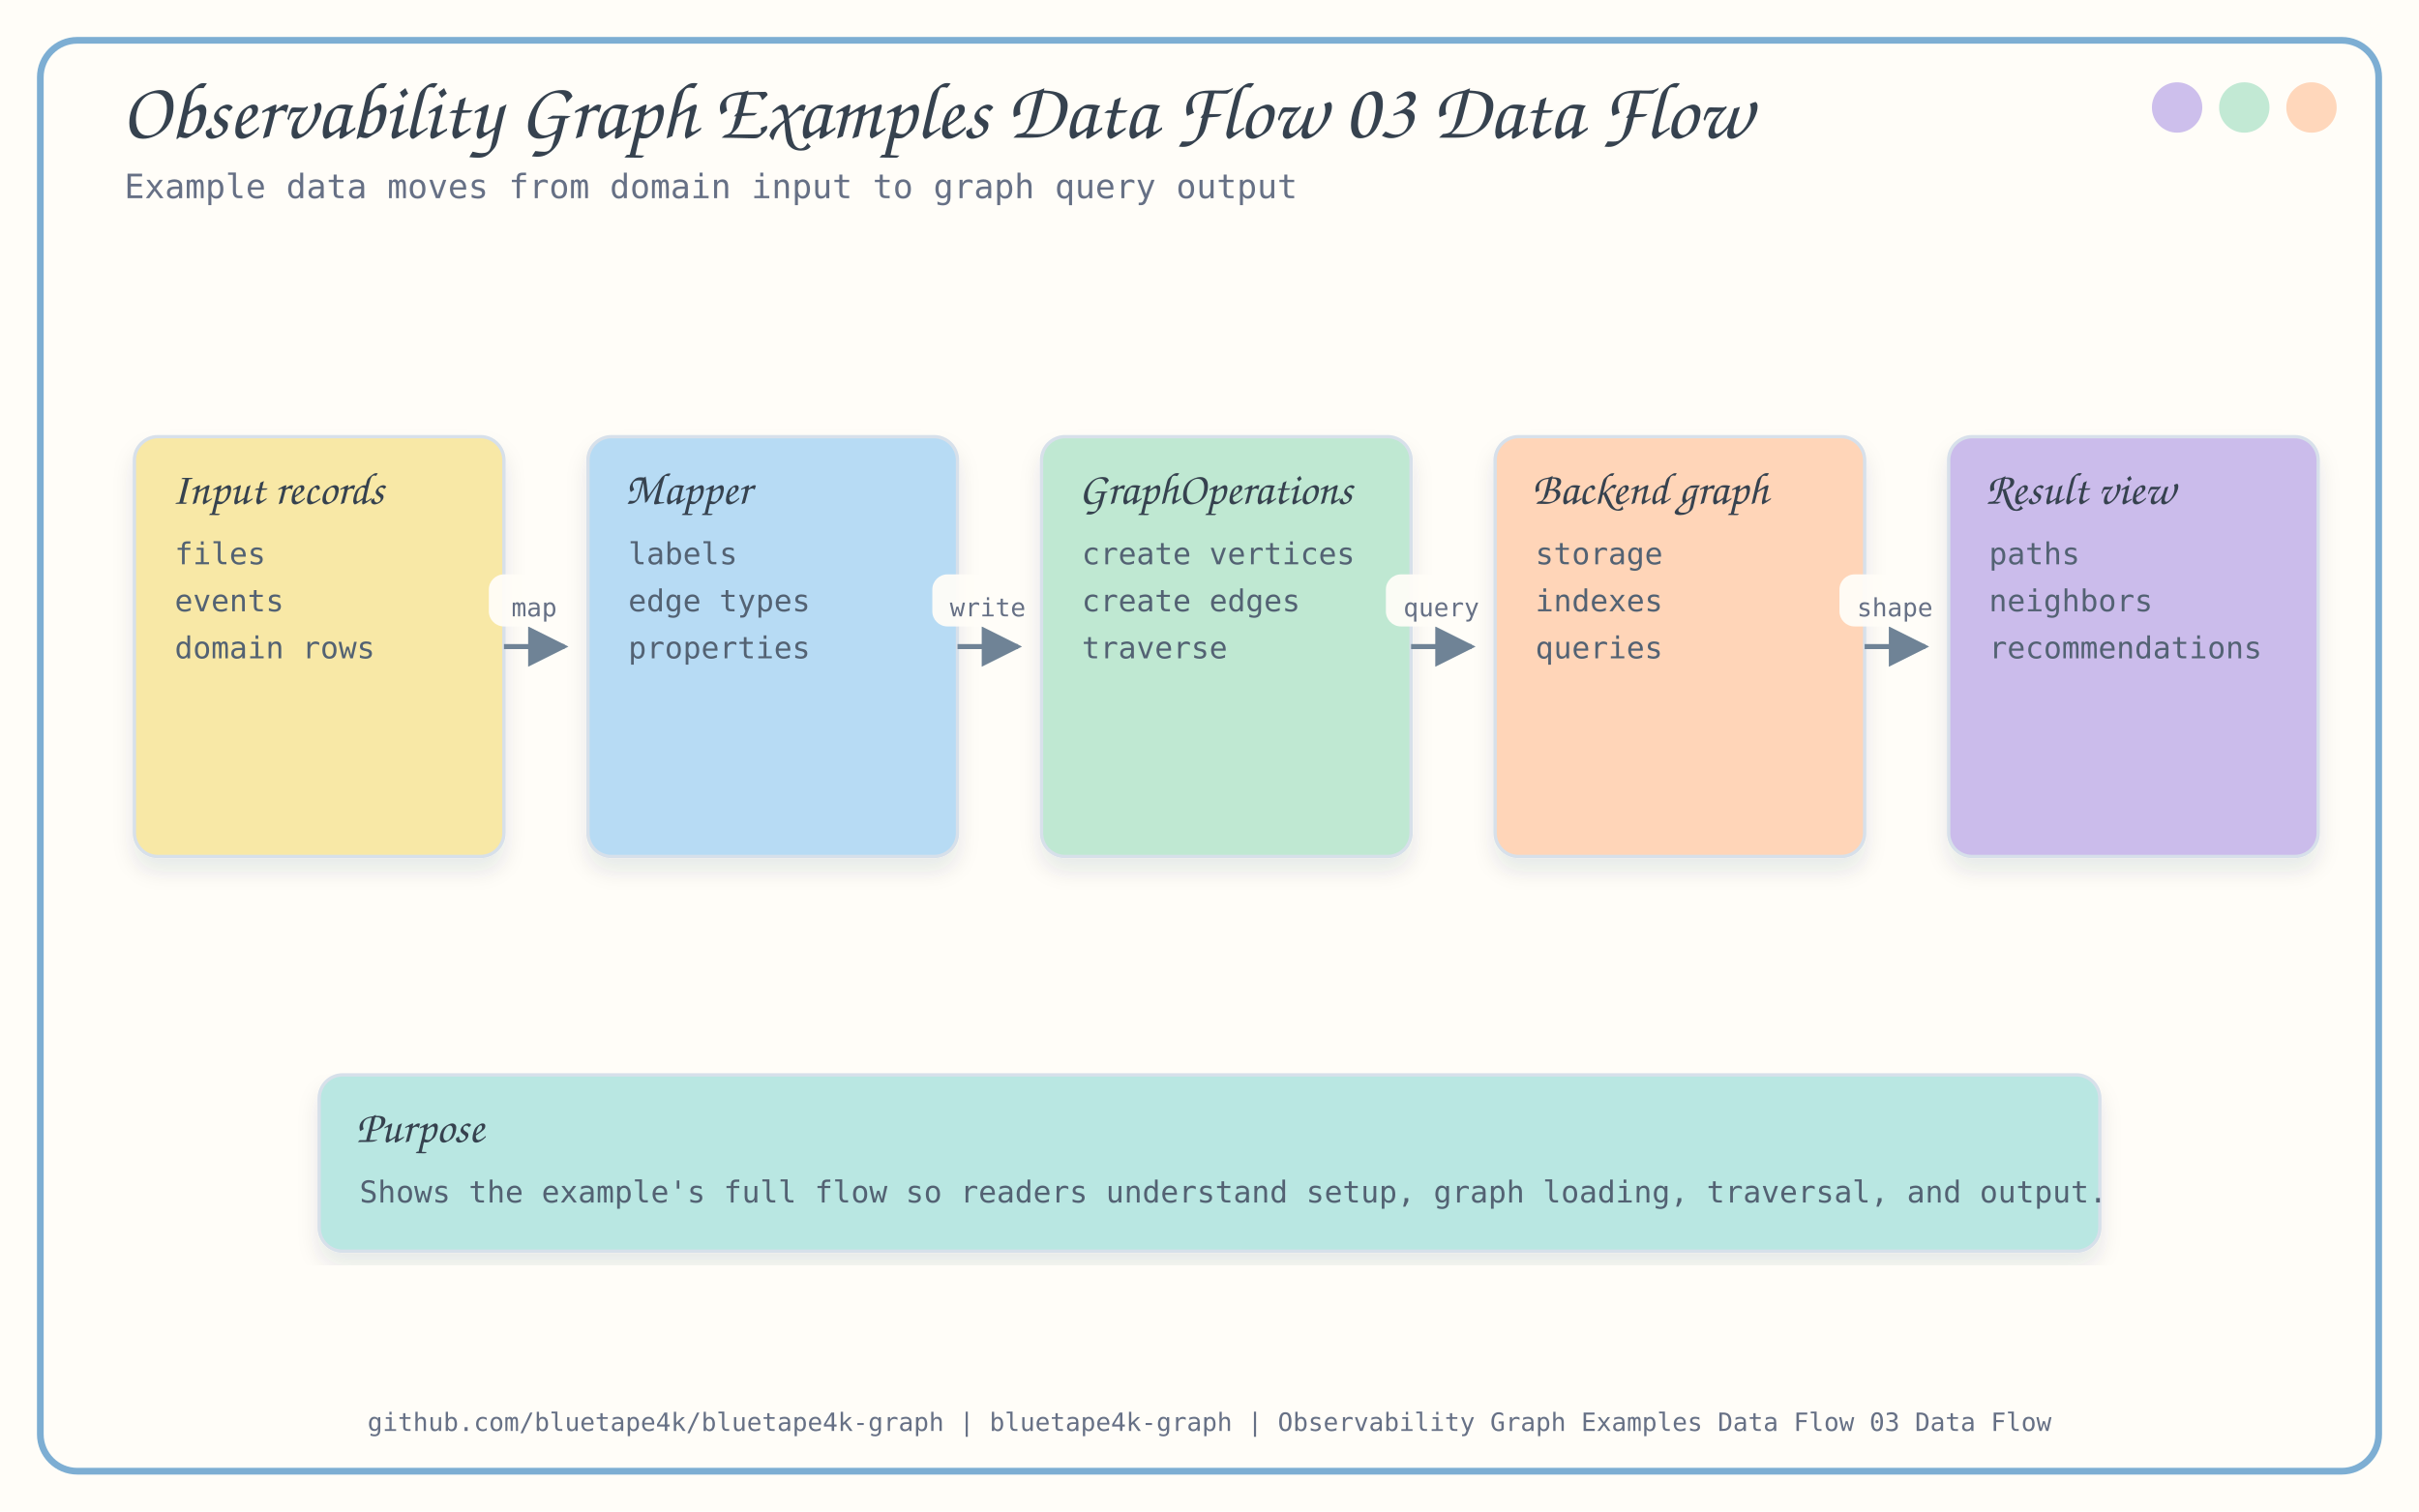
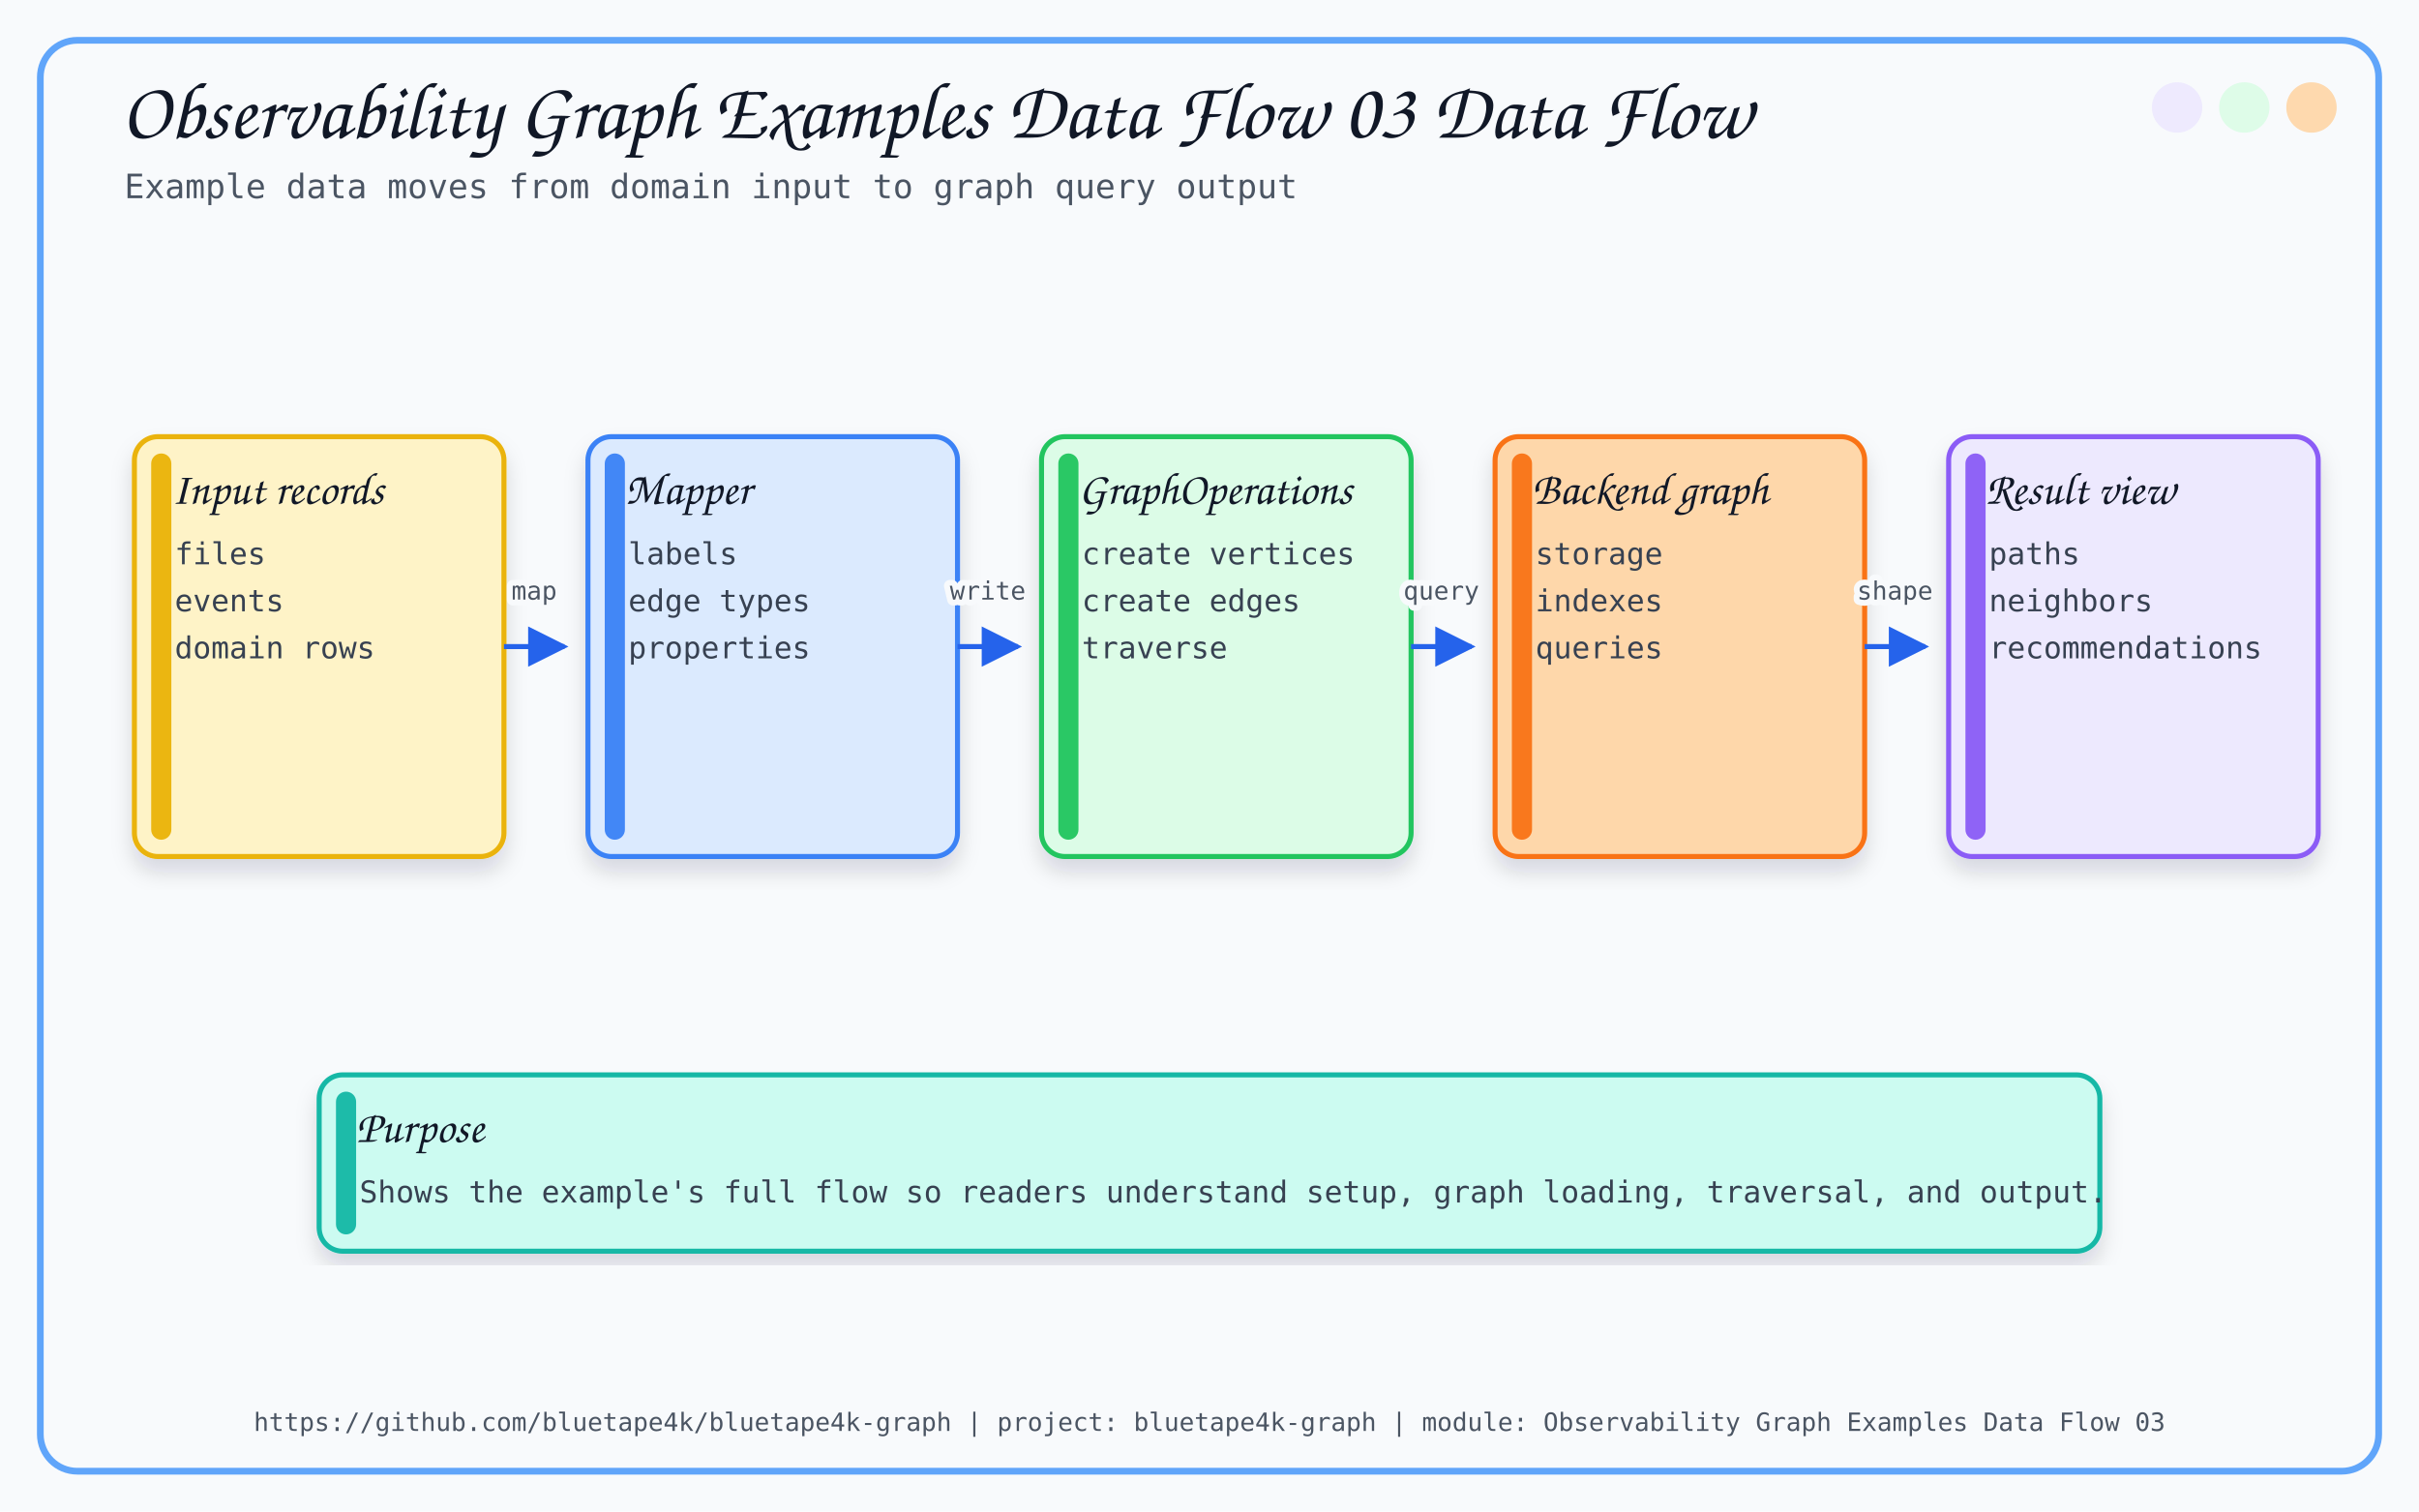
<svg xmlns="http://www.w3.org/2000/svg" width="1440" height="900" viewBox="0 0 1440 900">
  <defs>
    <filter id="softShadow" x="-8%" y="-8%" width="116%" height="116%">
-       <feDropShadow dx="0" dy="8" stdDeviation="6" flood-color="#26384A" flood-opacity="0.10" />
+       <feDropShadow dx="0" dy="8" stdDeviation="6" flood-color="#0F172A" flood-opacity="0.14" />
    </filter>
    <marker id="arrow" viewBox="0 0 10 10" refX="9" refY="5" markerWidth="8" markerHeight="8" orient="auto-start-reverse">
-       <path d="M 0 0 L 10 5 L 0 10 z" fill="#6F8396" />
+       <path d="M 0 0 L 10 5 L 0 10 z" fill="#2563EB" />
    </marker>
  </defs>
  <style>
-       .title { font-family: 'Architects Daughter', cursive; font-size: 48px; fill: #36424F; }
-       .subtitle { font-family: 'Comic Mono', monospace; font-size: 20px; fill: #667085; }
-       .label { font-family: 'Architects Daughter', cursive; font-size: 27px; fill: #36424F; }
-       .small { font-family: 'Comic Mono', monospace; font-size: 18px; fill: #536273; }
-       .tiny { font-family: 'Comic Mono', monospace; font-size: 15px; fill: #667085; }
-       .card { stroke: #D7E0EA; stroke-width: 2; filter: url(#softShadow); }
-       .line { stroke: #6F8396; stroke-width: 3; fill: none; marker-end: url(#arrow); }
-       .thin { stroke: #A5B5C4; stroke-width: 2; fill: none; marker-end: url(#arrow); }
-       .dash { stroke: #A5B5C4; stroke-width: 2; stroke-dasharray: 8 8; fill: none; marker-end: url(#arrow); }
+       .title { font-family: 'Architects Daughter', cursive; font-size: 48px; fill: #111827; }
+       .subtitle { font-family: 'Comic Mono', monospace; font-size: 20px; fill: #4B5563; }
+       .label { font-family: 'Architects Daughter', cursive; font-size: 27px; fill: #111827; }
+       .small { font-family: 'Comic Mono', monospace; font-size: 18px; fill: #374151; }
+       .tiny { font-family: 'Comic Mono', monospace; font-size: 15px; fill: #4B5563; }
+       .card { filter: url(#softShadow); }
+       .line { stroke: #2563EB; stroke-width: 3; fill: none; marker-end: url(#arrow); }
+       .thin { stroke: #60A5FA; stroke-width: 2; fill: none; marker-end: url(#arrow); }
+       .dash { stroke: #64748B; stroke-width: 2; stroke-dasharray: 8 8; fill: none; marker-end: url(#arrow); }
    </style>
-   <rect x="0" y="0" width="1440" height="900" fill="#FFFDF8" />
-   <rect x="24" y="24" width="1392" height="852" rx="22" fill="none" stroke="#7DAED3" stroke-width="4" />
-   <circle cx="1376" cy="64" r="15" fill="#FFD5B8" opacity="0.95" />
-   <circle cx="1336" cy="64" r="15" fill="#BFE8D2" opacity="0.95" />
-   <circle cx="1296" cy="64" r="15" fill="#CBBCEB" opacity="0.95" />
+   <rect x="0" y="0" width="1440" height="900" fill="#F8FAFC" />
+   <rect x="24" y="24" width="1392" height="852" rx="22" fill="none" stroke="#60A5FA" stroke-width="4" />
+   <circle cx="1376" cy="64" r="15" fill="#FED7AA" opacity="0.95" />
+   <circle cx="1336" cy="64" r="15" fill="#DCFCE7" opacity="0.95" />
+   <circle cx="1296" cy="64" r="15" fill="#EDE9FE" opacity="0.95" />
  <text x="72" y="82" class="title">Observability Graph Examples Data Flow 03 Data Flow</text>
  <text x="74" y="118" class="subtitle">Example data moves from domain input to graph query output</text>
-   <text x="720.0" y="852" text-anchor="middle" class="tiny">github.com/bluetape4k/bluetape4k-graph | bluetape4k-graph | Observability Graph Examples Data Flow 03 Data Flow</text>
-   <rect x="80" y="260" width="220" height="250" rx="14" fill="#F8E8A6" class="card" />
+   <text x="720.0" y="852" text-anchor="middle" class="tiny">https://github.com/bluetape4k/bluetape4k-graph | project: bluetape4k-graph | module: Observability Graph Examples Data Flow 03</text>
+   <rect x="80" y="260" width="220" height="250" rx="14" fill="#FEF3C7" stroke="#EAB308" stroke-width="3" class="card" />
+   <rect x="90" y="270" width="12" height="230" rx="6" fill="#EAB308" opacity="0.95" />
  <text x="102" y="300" class="label">Input records</text>
  <text x="104" y="336" class="small">files</text>
  <text x="104" y="364" class="small">events</text>
  <text x="104" y="392" class="small">domain rows</text>
  <path d="M 300 385 C 318.0 385, 318.0 385, 336 385" class="line" />
-   <rect x="291.0" y="342.0" width="54" height="31" rx="9" fill="#FFFDF8" opacity="0.94" />
-   <text x="318.0" y="367.0" text-anchor="middle" class="tiny">map</text>
-   <rect x="350" y="260" width="220" height="250" rx="14" fill="#B7DBF4" class="card" />
+   <text x="318.0" y="357.0" text-anchor="middle" class="tiny" stroke="#F8FAFC" stroke-width="7" stroke-linejoin="round">map</text>
+   <text x="318.0" y="357.0" text-anchor="middle" class="tiny">map</text>
+   <rect x="350" y="260" width="220" height="250" rx="14" fill="#DBEAFE" stroke="#3B82F6" stroke-width="3" class="card" />
+   <rect x="360" y="270" width="12" height="230" rx="6" fill="#3B82F6" opacity="0.95" />
  <text x="372" y="300" class="label">Mapper</text>
  <text x="374" y="336" class="small">labels</text>
  <text x="374" y="364" class="small">edge types</text>
  <text x="374" y="392" class="small">properties</text>
  <path d="M 570 385 C 588.0 385, 588.0 385, 606 385" class="line" />
-   <rect x="555.0" y="342.0" width="66" height="31" rx="9" fill="#FFFDF8" opacity="0.94" />
-   <text x="588.0" y="367.0" text-anchor="middle" class="tiny">write</text>
-   <rect x="620" y="260" width="220" height="250" rx="14" fill="#BFE8D2" class="card" />
+   <text x="588.0" y="357.0" text-anchor="middle" class="tiny" stroke="#F8FAFC" stroke-width="7" stroke-linejoin="round">write</text>
+   <text x="588.0" y="357.0" text-anchor="middle" class="tiny">write</text>
+   <rect x="620" y="260" width="220" height="250" rx="14" fill="#DCFCE7" stroke="#22C55E" stroke-width="3" class="card" />
+   <rect x="630" y="270" width="12" height="230" rx="6" fill="#22C55E" opacity="0.95" />
  <text x="642" y="300" class="label">GraphOperations</text>
  <text x="644" y="336" class="small">create vertices</text>
  <text x="644" y="364" class="small">create edges</text>
  <text x="644" y="392" class="small">traverse</text>
  <path d="M 840 385 C 858.0 385, 858.0 385, 876 385" class="line" />
-   <rect x="825.0" y="342.0" width="66" height="31" rx="9" fill="#FFFDF8" opacity="0.94" />
-   <text x="858.0" y="367.0" text-anchor="middle" class="tiny">query</text>
-   <rect x="890" y="260" width="220" height="250" rx="14" fill="#FFD5B8" class="card" />
+   <text x="858.0" y="357.0" text-anchor="middle" class="tiny" stroke="#F8FAFC" stroke-width="7" stroke-linejoin="round">query</text>
+   <text x="858.0" y="357.0" text-anchor="middle" class="tiny">query</text>
+   <rect x="890" y="260" width="220" height="250" rx="14" fill="#FED7AA" stroke="#F97316" stroke-width="3" class="card" />
+   <rect x="900" y="270" width="12" height="230" rx="6" fill="#F97316" opacity="0.95" />
  <text x="912" y="300" class="label">Backend graph</text>
  <text x="914" y="336" class="small">storage</text>
  <text x="914" y="364" class="small">indexes</text>
  <text x="914" y="392" class="small">queries</text>
  <path d="M 1110 385 C 1128.0 385, 1128.0 385, 1146 385" class="line" />
-   <rect x="1095.0" y="342.0" width="66" height="31" rx="9" fill="#FFFDF8" opacity="0.94" />
-   <text x="1128.0" y="367.0" text-anchor="middle" class="tiny">shape</text>
-   <rect x="1160" y="260" width="220" height="250" rx="14" fill="#CBBCEB" class="card" />
+   <text x="1128.0" y="357.0" text-anchor="middle" class="tiny" stroke="#F8FAFC" stroke-width="7" stroke-linejoin="round">shape</text>
+   <text x="1128.0" y="357.0" text-anchor="middle" class="tiny">shape</text>
+   <rect x="1160" y="260" width="220" height="250" rx="14" fill="#EDE9FE" stroke="#8B5CF6" stroke-width="3" class="card" />
+   <rect x="1170" y="270" width="12" height="230" rx="6" fill="#8B5CF6" opacity="0.95" />
  <text x="1182" y="300" class="label">Result view</text>
  <text x="1184" y="336" class="small">paths</text>
  <text x="1184" y="364" class="small">neighbors</text>
  <text x="1184" y="392" class="small">recommendations</text>
-   <rect x="190" y="640" width="1060" height="105" rx="14" fill="#B9E7E2" class="card" />
+   <rect x="190" y="640" width="1060" height="105" rx="14" fill="#CCFBF1" stroke="#14B8A6" stroke-width="3" class="card" />
+   <rect x="200" y="650" width="12" height="85" rx="6" fill="#14B8A6" opacity="0.95" />
  <text x="212" y="680" class="label">Purpose</text>
  <text x="214" y="716" class="small">Shows the example's full flow so readers understand setup, graph loading, traversal, and output.</text>
</svg>
